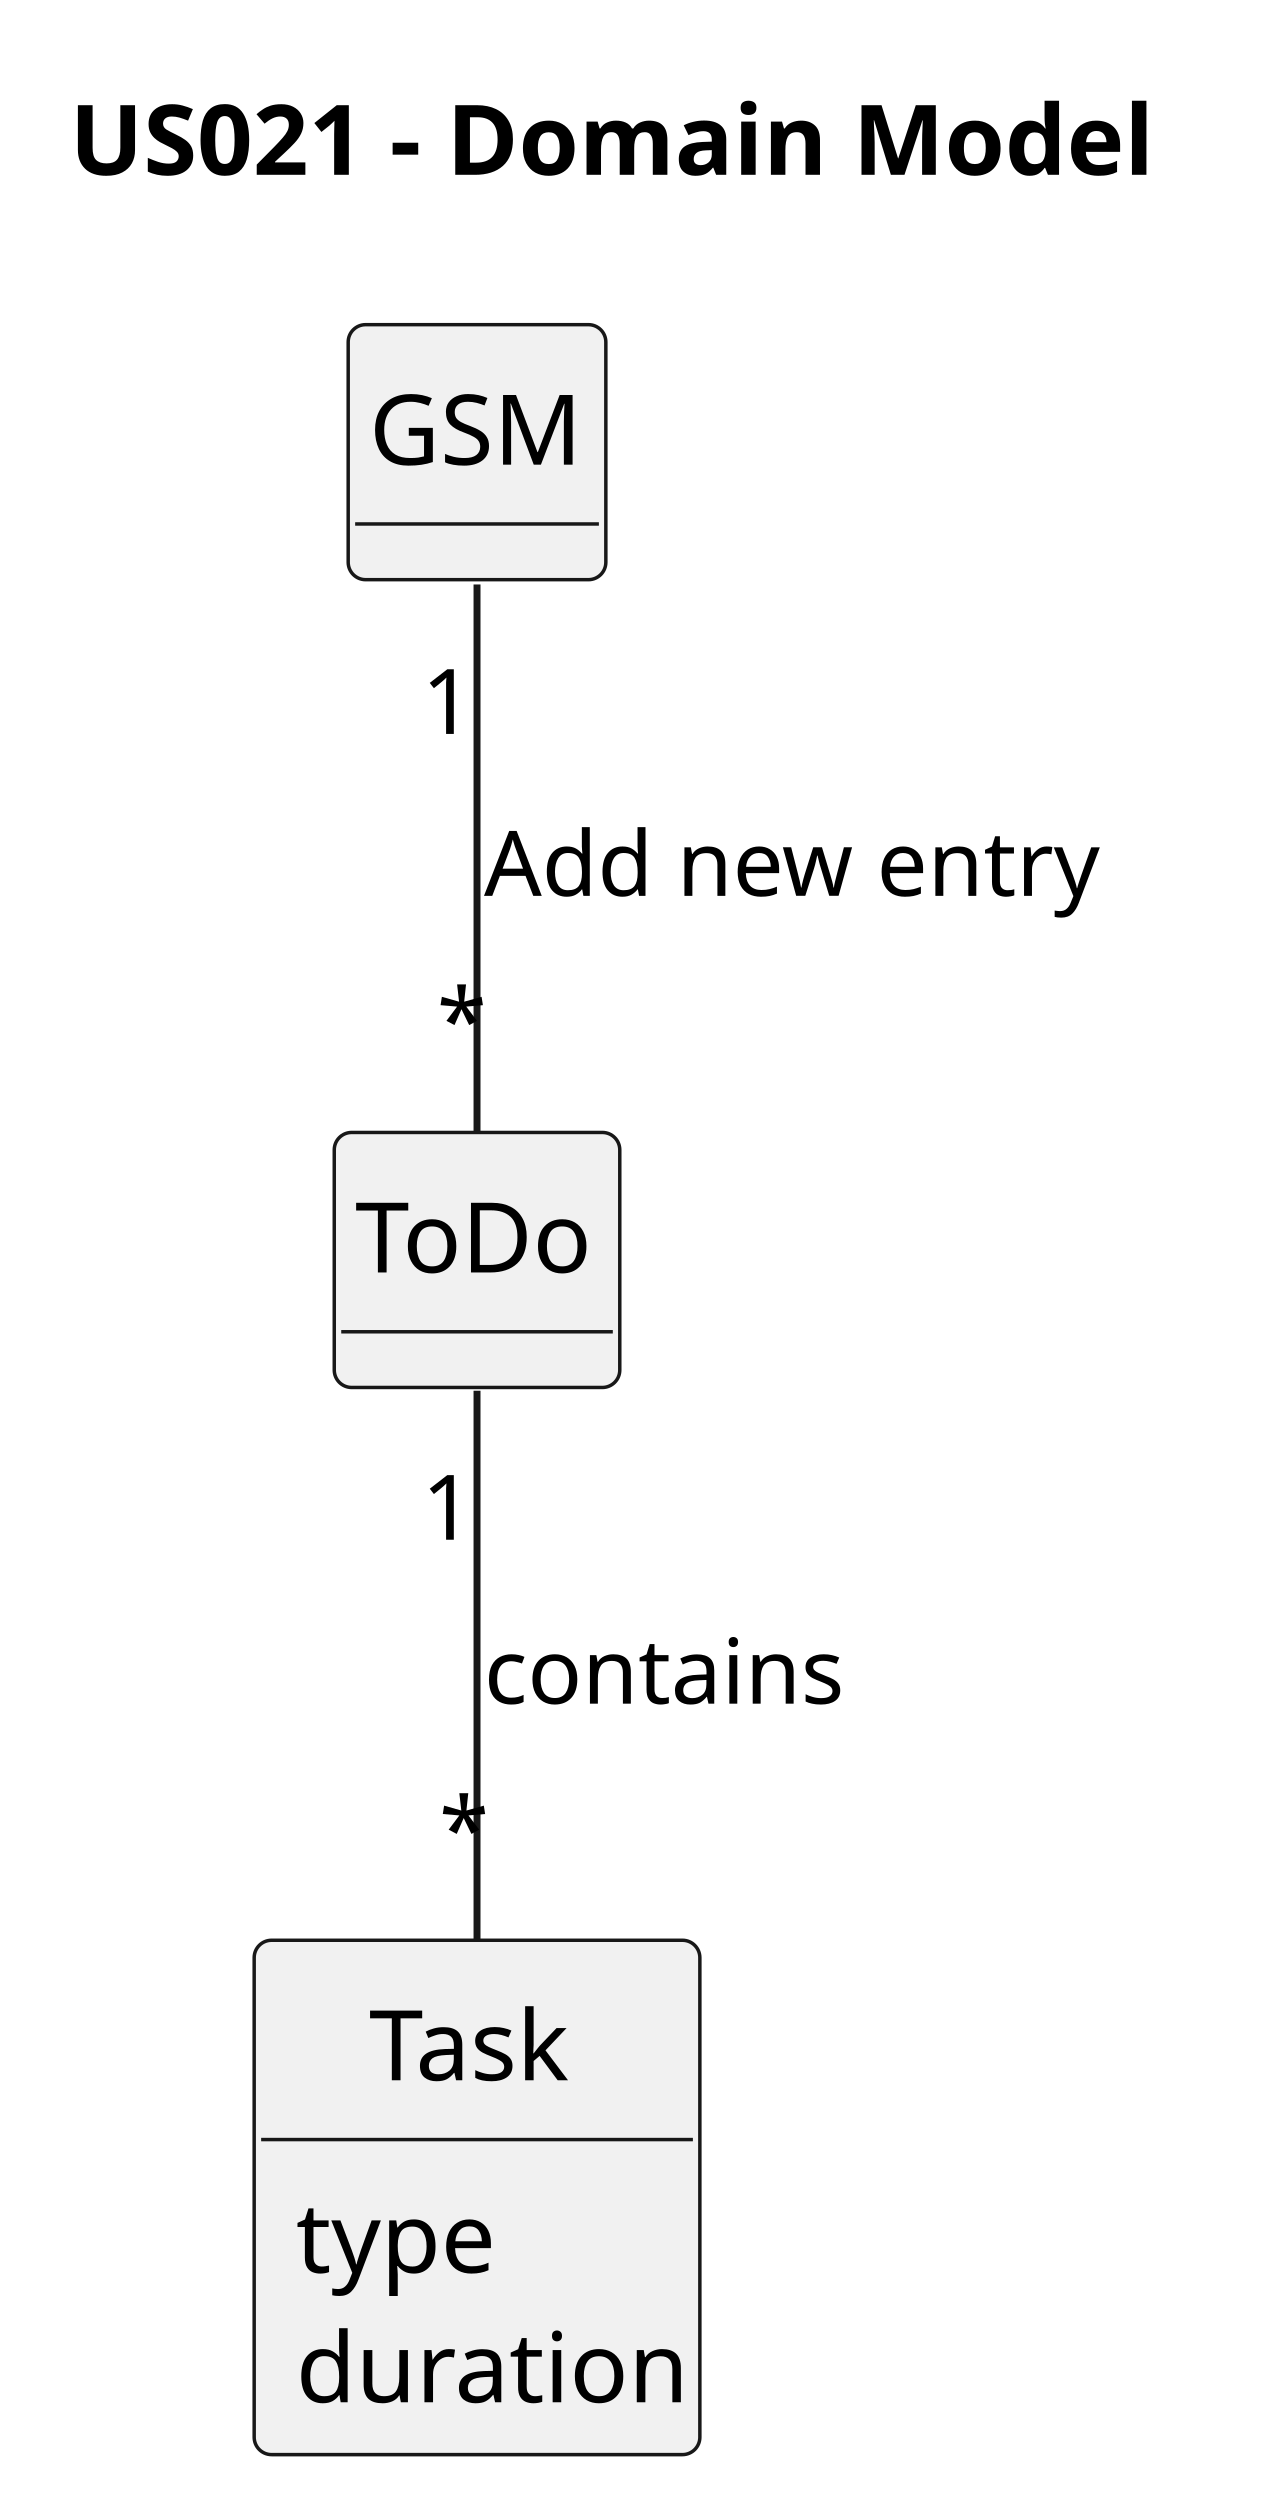
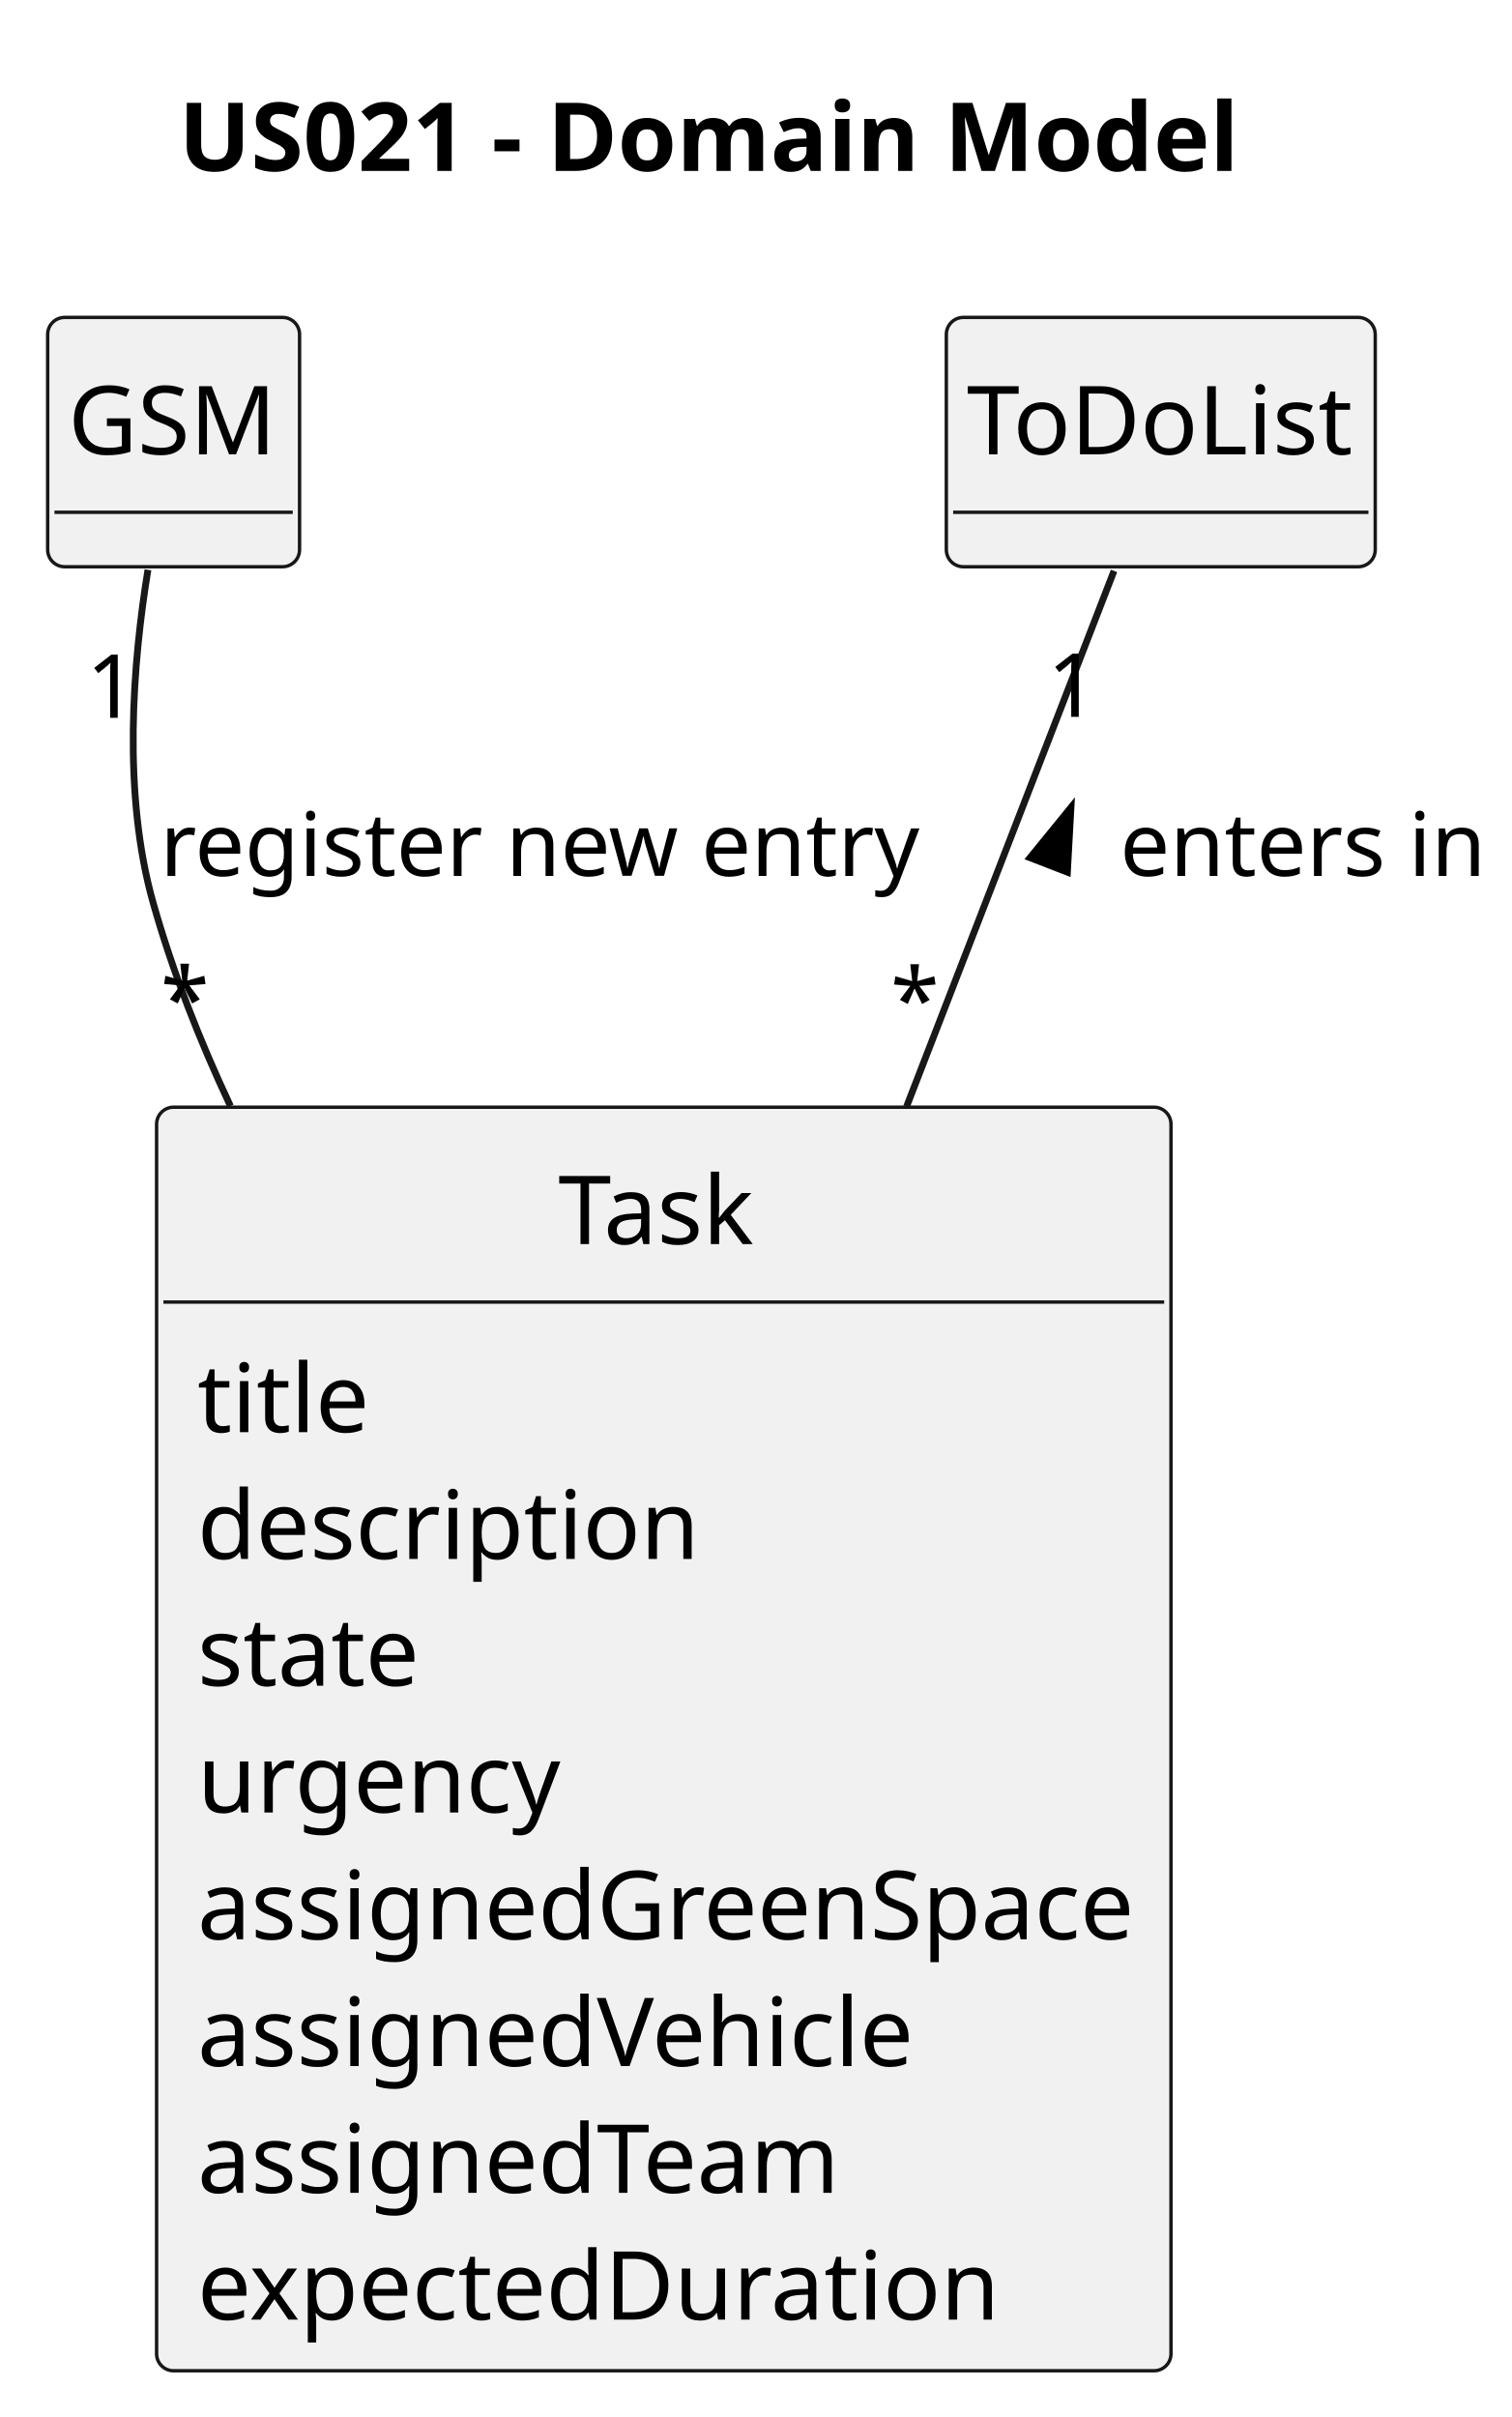
- <svg xmlns="http://www.w3.org/2000/svg" contentStyleType="text/css" height="359px" preserveAspectRatio="none" style="width:184px;height:359px;background:#FFFFFF;" version="1.1" viewBox="0 0 184 359" width="184px" zoomAndPan="magnify">
+ <svg xmlns="http://www.w3.org/2000/svg" contentStyleType="text/css" height="355px" preserveAspectRatio="none" style="width:222px;height:355px;background:#FFFFFF;" version="1.1" viewBox="0 0 222 355" width="222px" zoomAndPan="magnify">
  <defs />
  <g>
-     <text fill="#000000" font-family="sans-serif" font-size="14" font-weight="bold" lengthAdjust="spacing" textLength="156" x="10" y="25.107">US021 - Domain Model</text>
+     <text fill="#000000" font-family="sans-serif" font-size="14" font-weight="bold" lengthAdjust="spacing" textLength="156" x="26.25" y="25.107">US021 - Domain Model</text>
    <g id="elem_GSM">
-       <rect codeLine="18" fill="#F1F1F1" height="36.621" id="GSM" rx="2.5" ry="2.5" style="stroke:#181818;stroke-width:0.5;" width="37" x="50" y="46.621" />
-       <text fill="#000000" font-family="sans-serif" font-size="14" lengthAdjust="spacing" textLength="31" x="53" y="66.728">GSM</text>
-       <line style="stroke:#181818;stroke-width:0.5;" x1="51" x2="86" y1="75.242" y2="75.242" />
+       <rect codeLine="18" fill="#F1F1F1" height="36.621" id="GSM" rx="2.5" ry="2.5" style="stroke:#181818;stroke-width:0.5;" width="37" x="7" y="46.621" />
+       <text fill="#000000" font-family="sans-serif" font-size="14" lengthAdjust="spacing" textLength="31" x="10" y="66.728">GSM</text>
+       <line style="stroke:#181818;stroke-width:0.5;" x1="8" x2="43" y1="75.242" y2="75.242" />
    </g>
-     <g id="elem_ToDo">
-       <rect codeLine="21" fill="#F1F1F1" height="36.621" id="ToDo" rx="2.5" ry="2.5" style="stroke:#181818;stroke-width:0.5;" width="41" x="48" y="162.621" />
-       <text fill="#000000" font-family="sans-serif" font-size="14" lengthAdjust="spacing" textLength="35" x="51" y="182.728">ToDo</text>
-       <line style="stroke:#181818;stroke-width:0.5;" x1="49" x2="88" y1="191.242" y2="191.242" />
+     <g id="elem_ToDoList">
+       <rect codeLine="21" fill="#F1F1F1" height="36.621" id="ToDoList" rx="2.5" ry="2.5" style="stroke:#181818;stroke-width:0.5;" width="63" x="139" y="46.621" />
+       <text fill="#000000" font-family="sans-serif" font-size="14" lengthAdjust="spacing" textLength="57" x="142" y="66.728">ToDoList</text>
+       <line style="stroke:#181818;stroke-width:0.5;" x1="140" x2="201" y1="75.242" y2="75.242" />
    </g>
    <g id="elem_Task">
-       <rect codeLine="25" fill="#F1F1F1" height="73.863" id="Task" rx="2.5" ry="2.5" style="stroke:#181818;stroke-width:0.5;" width="64" x="36.5" y="278.621" />
-       <text fill="#000000" font-family="sans-serif" font-size="14" lengthAdjust="spacing" textLength="31" x="53" y="298.728">Task</text>
-       <line style="stroke:#181818;stroke-width:0.5;" x1="37.5" x2="99.5" y1="307.242" y2="307.242" />
-       <text fill="#000000" font-family="sans-serif" font-size="14" lengthAdjust="spacing" textLength="27" x="42.5" y="326.35">type</text>
-       <text fill="#000000" font-family="sans-serif" font-size="14" lengthAdjust="spacing" textLength="52" x="42.5" y="344.971">duration</text>
+       <rect codeLine="25" fill="#F1F1F1" height="185.59" id="Task" rx="2.5" ry="2.5" style="stroke:#181818;stroke-width:0.5;" width="149" x="23" y="162.621" />
+       <text fill="#000000" font-family="sans-serif" font-size="14" lengthAdjust="spacing" textLength="31" x="82" y="182.728">Task</text>
+       <line style="stroke:#181818;stroke-width:0.5;" x1="24" x2="171" y1="191.242" y2="191.242" />
+       <text fill="#000000" font-family="sans-serif" font-size="14" lengthAdjust="spacing" textLength="22" x="29" y="210.35">title</text>
+       <text fill="#000000" font-family="sans-serif" font-size="14" lengthAdjust="spacing" textLength="69" x="29" y="228.971">description</text>
+       <text fill="#000000" font-family="sans-serif" font-size="14" lengthAdjust="spacing" textLength="31" x="29" y="247.592">state</text>
+       <text fill="#000000" font-family="sans-serif" font-size="14" lengthAdjust="spacing" textLength="51" x="29" y="266.213">urgency</text>
+       <text fill="#000000" font-family="sans-serif" font-size="14" lengthAdjust="spacing" textLength="137" x="29" y="284.834">assignedGreenSpace</text>
+       <text fill="#000000" font-family="sans-serif" font-size="14" lengthAdjust="spacing" textLength="103" x="29" y="303.455">assignedVehicle</text>
+       <text fill="#000000" font-family="sans-serif" font-size="14" lengthAdjust="spacing" textLength="93" x="29" y="322.076">assignedTeam</text>
+       <text fill="#000000" font-family="sans-serif" font-size="14" lengthAdjust="spacing" textLength="111" x="29" y="340.697">expectedDuration</text>
    </g>
-     <g id="link_GSM_ToDo">
-       <path codeLine="30" d="M68.5,83.931 C68.5,105.351 68.5,141.071 68.5,162.431 " fill="none" id="GSM-ToDo" style="stroke:#181818;stroke-width:1.0;" />
-       <text fill="#000000" font-family="sans-serif" font-size="13" lengthAdjust="spacing" textLength="83" x="69.5" y="128.649">Add new entry</text>
-       <text fill="#000000" font-family="sans-serif" font-size="13" lengthAdjust="spacing" textLength="7" x="60.559" y="105.389">1</text>
-       <text fill="#000000" font-family="sans-serif" font-size="13" lengthAdjust="spacing" textLength="5" x="62.734" y="151.235">*</text>
+     <g id="link_GSM_Task">
+       <path codeLine="36" d="M21.73,83.691 C19.51,97.301 17.94,116.491 22.5,132.621 C25.34,142.671 29.27,152.701 33.85,162.461 " fill="none" id="GSM-Task" style="stroke:#181818;stroke-width:1.0;" />
+       <text fill="#000000" font-family="sans-serif" font-size="13" lengthAdjust="spacing" textLength="103" x="23.5" y="128.649">register new entry</text>
+       <text fill="#000000" font-family="sans-serif" font-size="13" lengthAdjust="spacing" textLength="7" x="12.685" y="105.427">1</text>
+       <text fill="#000000" font-family="sans-serif" font-size="13" lengthAdjust="spacing" textLength="5" x="23.579" y="151.416">*</text>
    </g>
-     <g id="link_ToDo_Task">
-       <path codeLine="31" d="M68.5,199.711 C68.5,219.711 68.5,252.871 68.5,278.451 " fill="none" id="ToDo-Task" style="stroke:#181818;stroke-width:1.0;" />
-       <text fill="#000000" font-family="sans-serif" font-size="13" lengthAdjust="spacing" textLength="49" x="69.5" y="244.649">contains</text>
-       <text fill="#000000" font-family="sans-serif" font-size="13" lengthAdjust="spacing" textLength="7" x="60.559" y="221.11">1</text>
-       <text fill="#000000" font-family="sans-serif" font-size="13" lengthAdjust="spacing" textLength="5" x="63.055" y="267.382">*</text>
+     <g id="link_ToDoList_Task">
+       <path codeLine="37" d="M163.63,83.851 C156.5,102.281 144.77,132.551 133.16,162.531 " fill="none" id="ToDoList-Task" style="stroke:#181818;stroke-width:1.0;" />
+       <polygon fill="#000000" points="157.306,118.604,151.299,125.977,156.78,128.1,157.306,118.604" style="stroke:#000000;stroke-width:1.0;" />
+       <text fill="#000000" font-family="sans-serif" font-size="13" lengthAdjust="spacing" textLength="50" x="164.5" y="128.649">enters in</text>
+       <text fill="#000000" font-family="sans-serif" font-size="13" lengthAdjust="spacing" textLength="7" x="153.843" y="105.287">1</text>
+       <text fill="#000000" font-family="sans-serif" font-size="13" lengthAdjust="spacing" textLength="5" x="130.802" y="151.492">*</text>
    </g>
  </g>
</svg>
